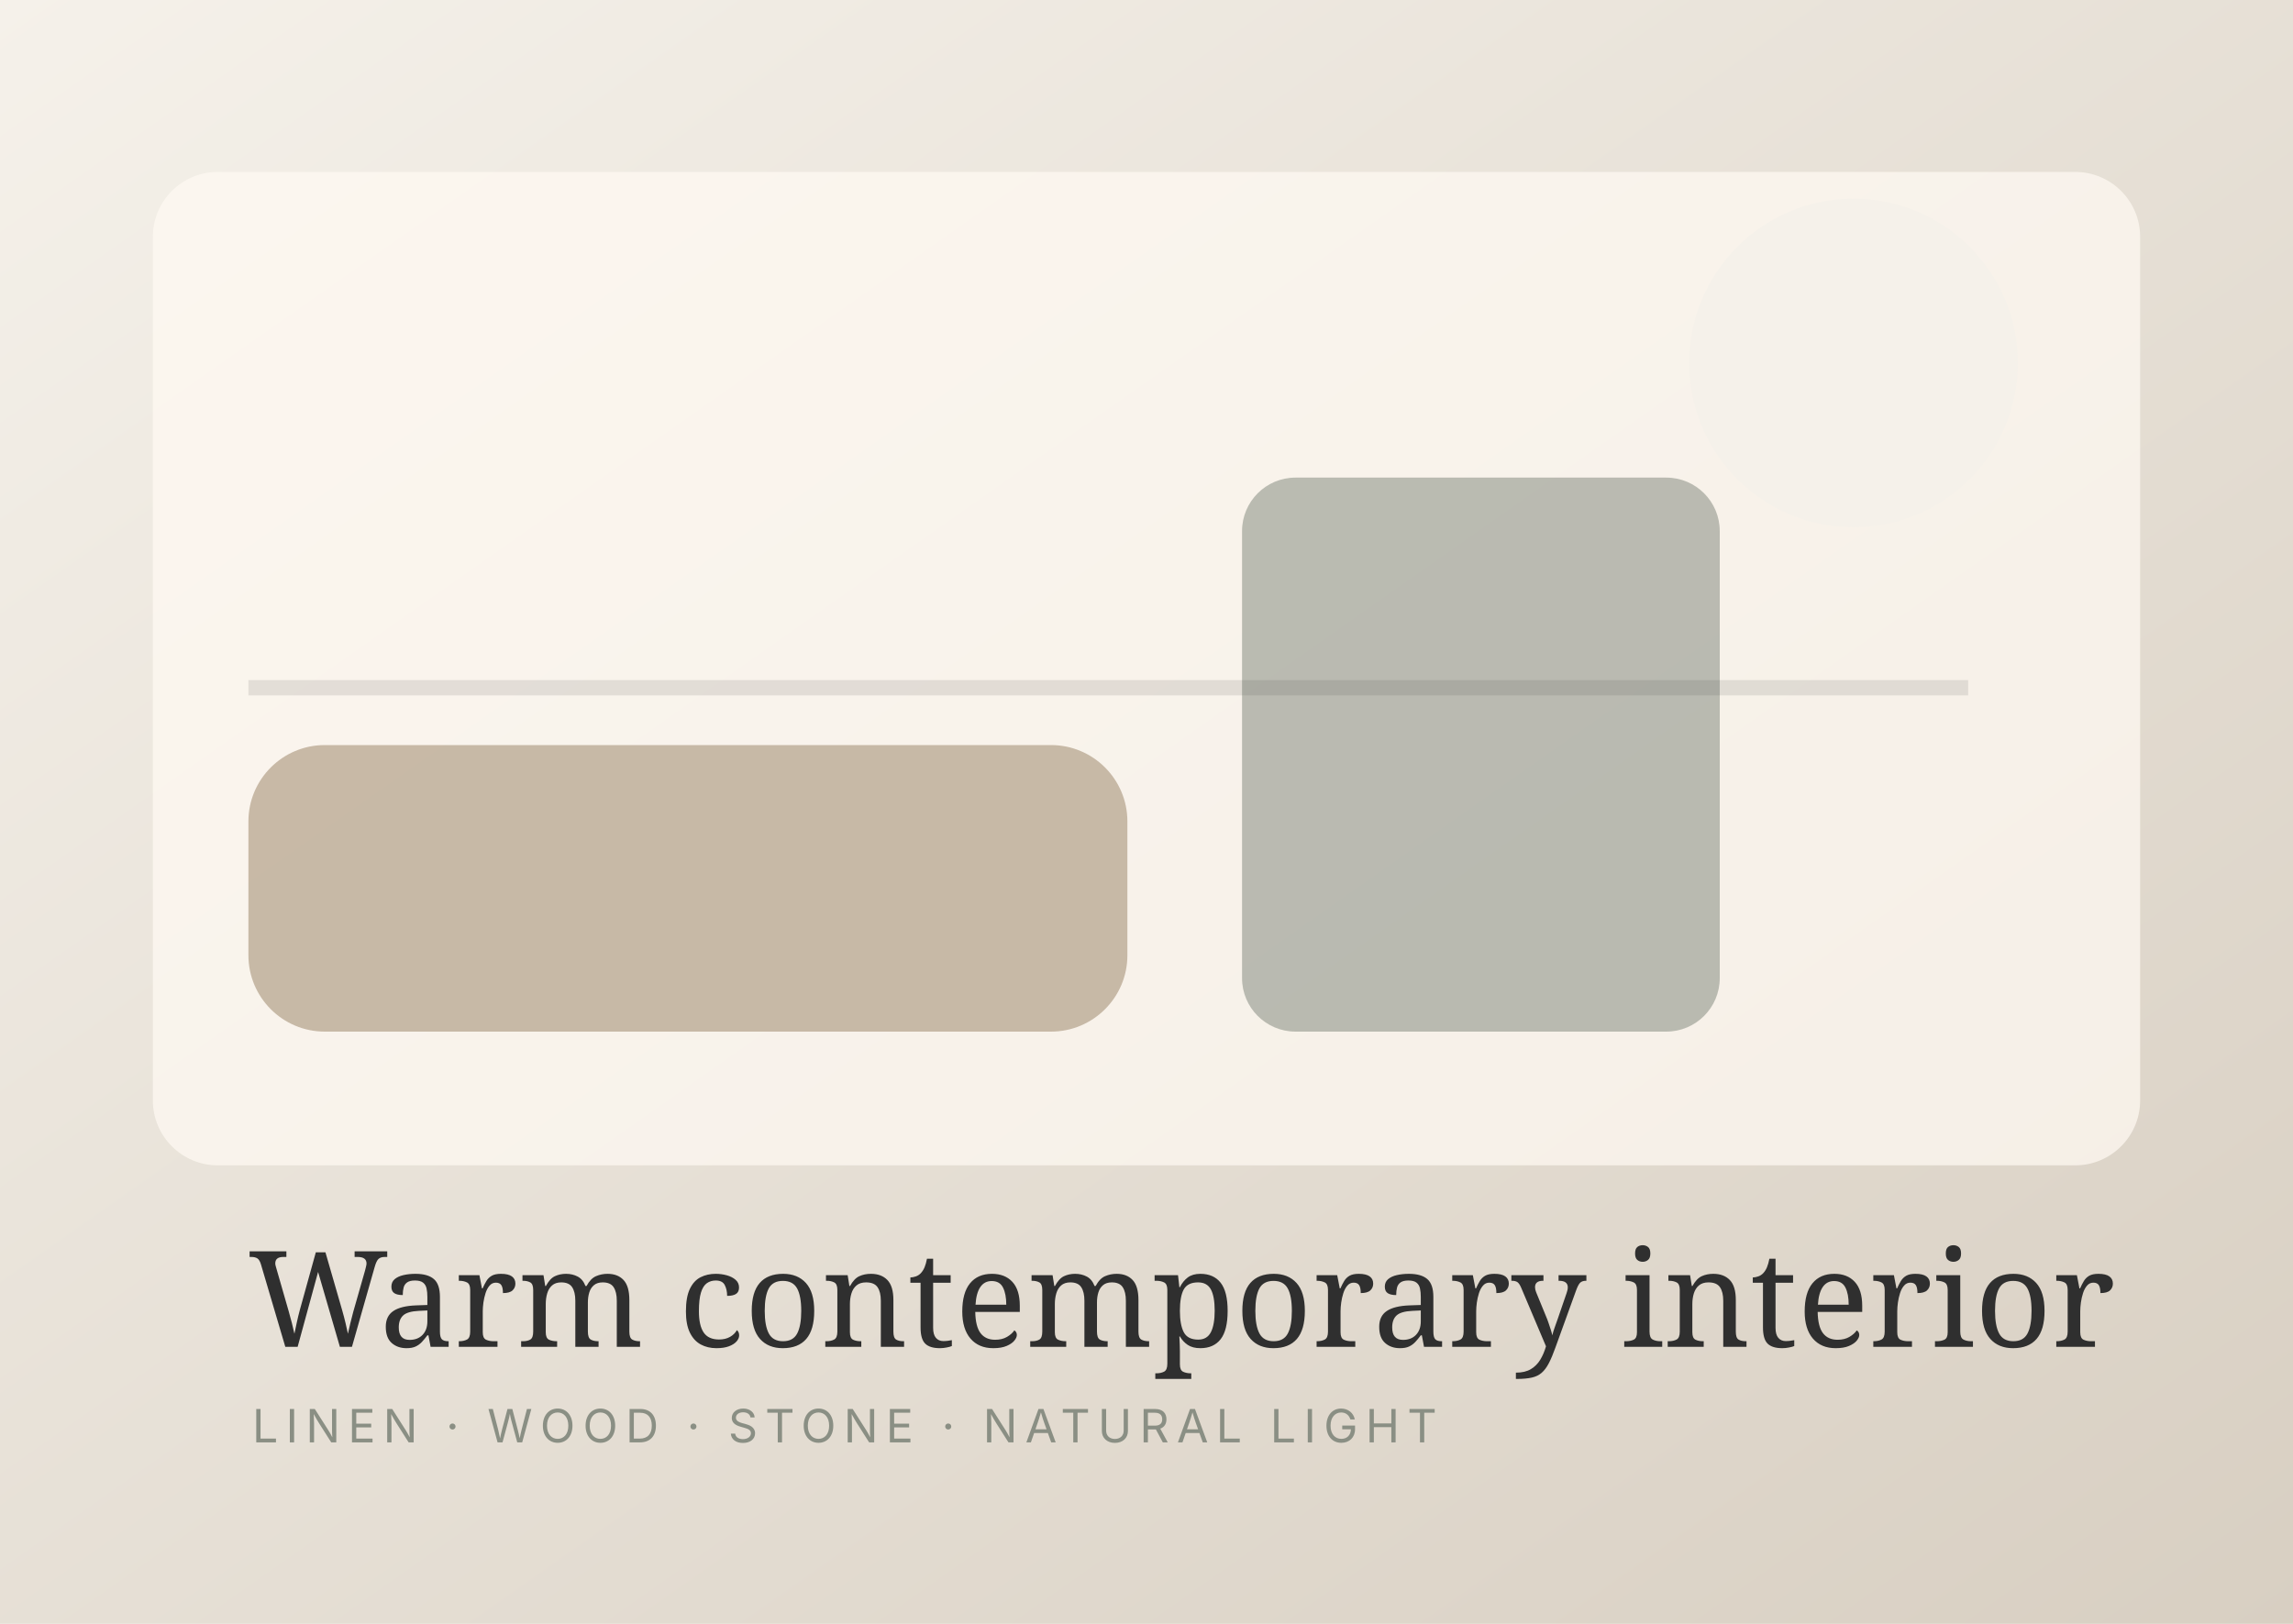
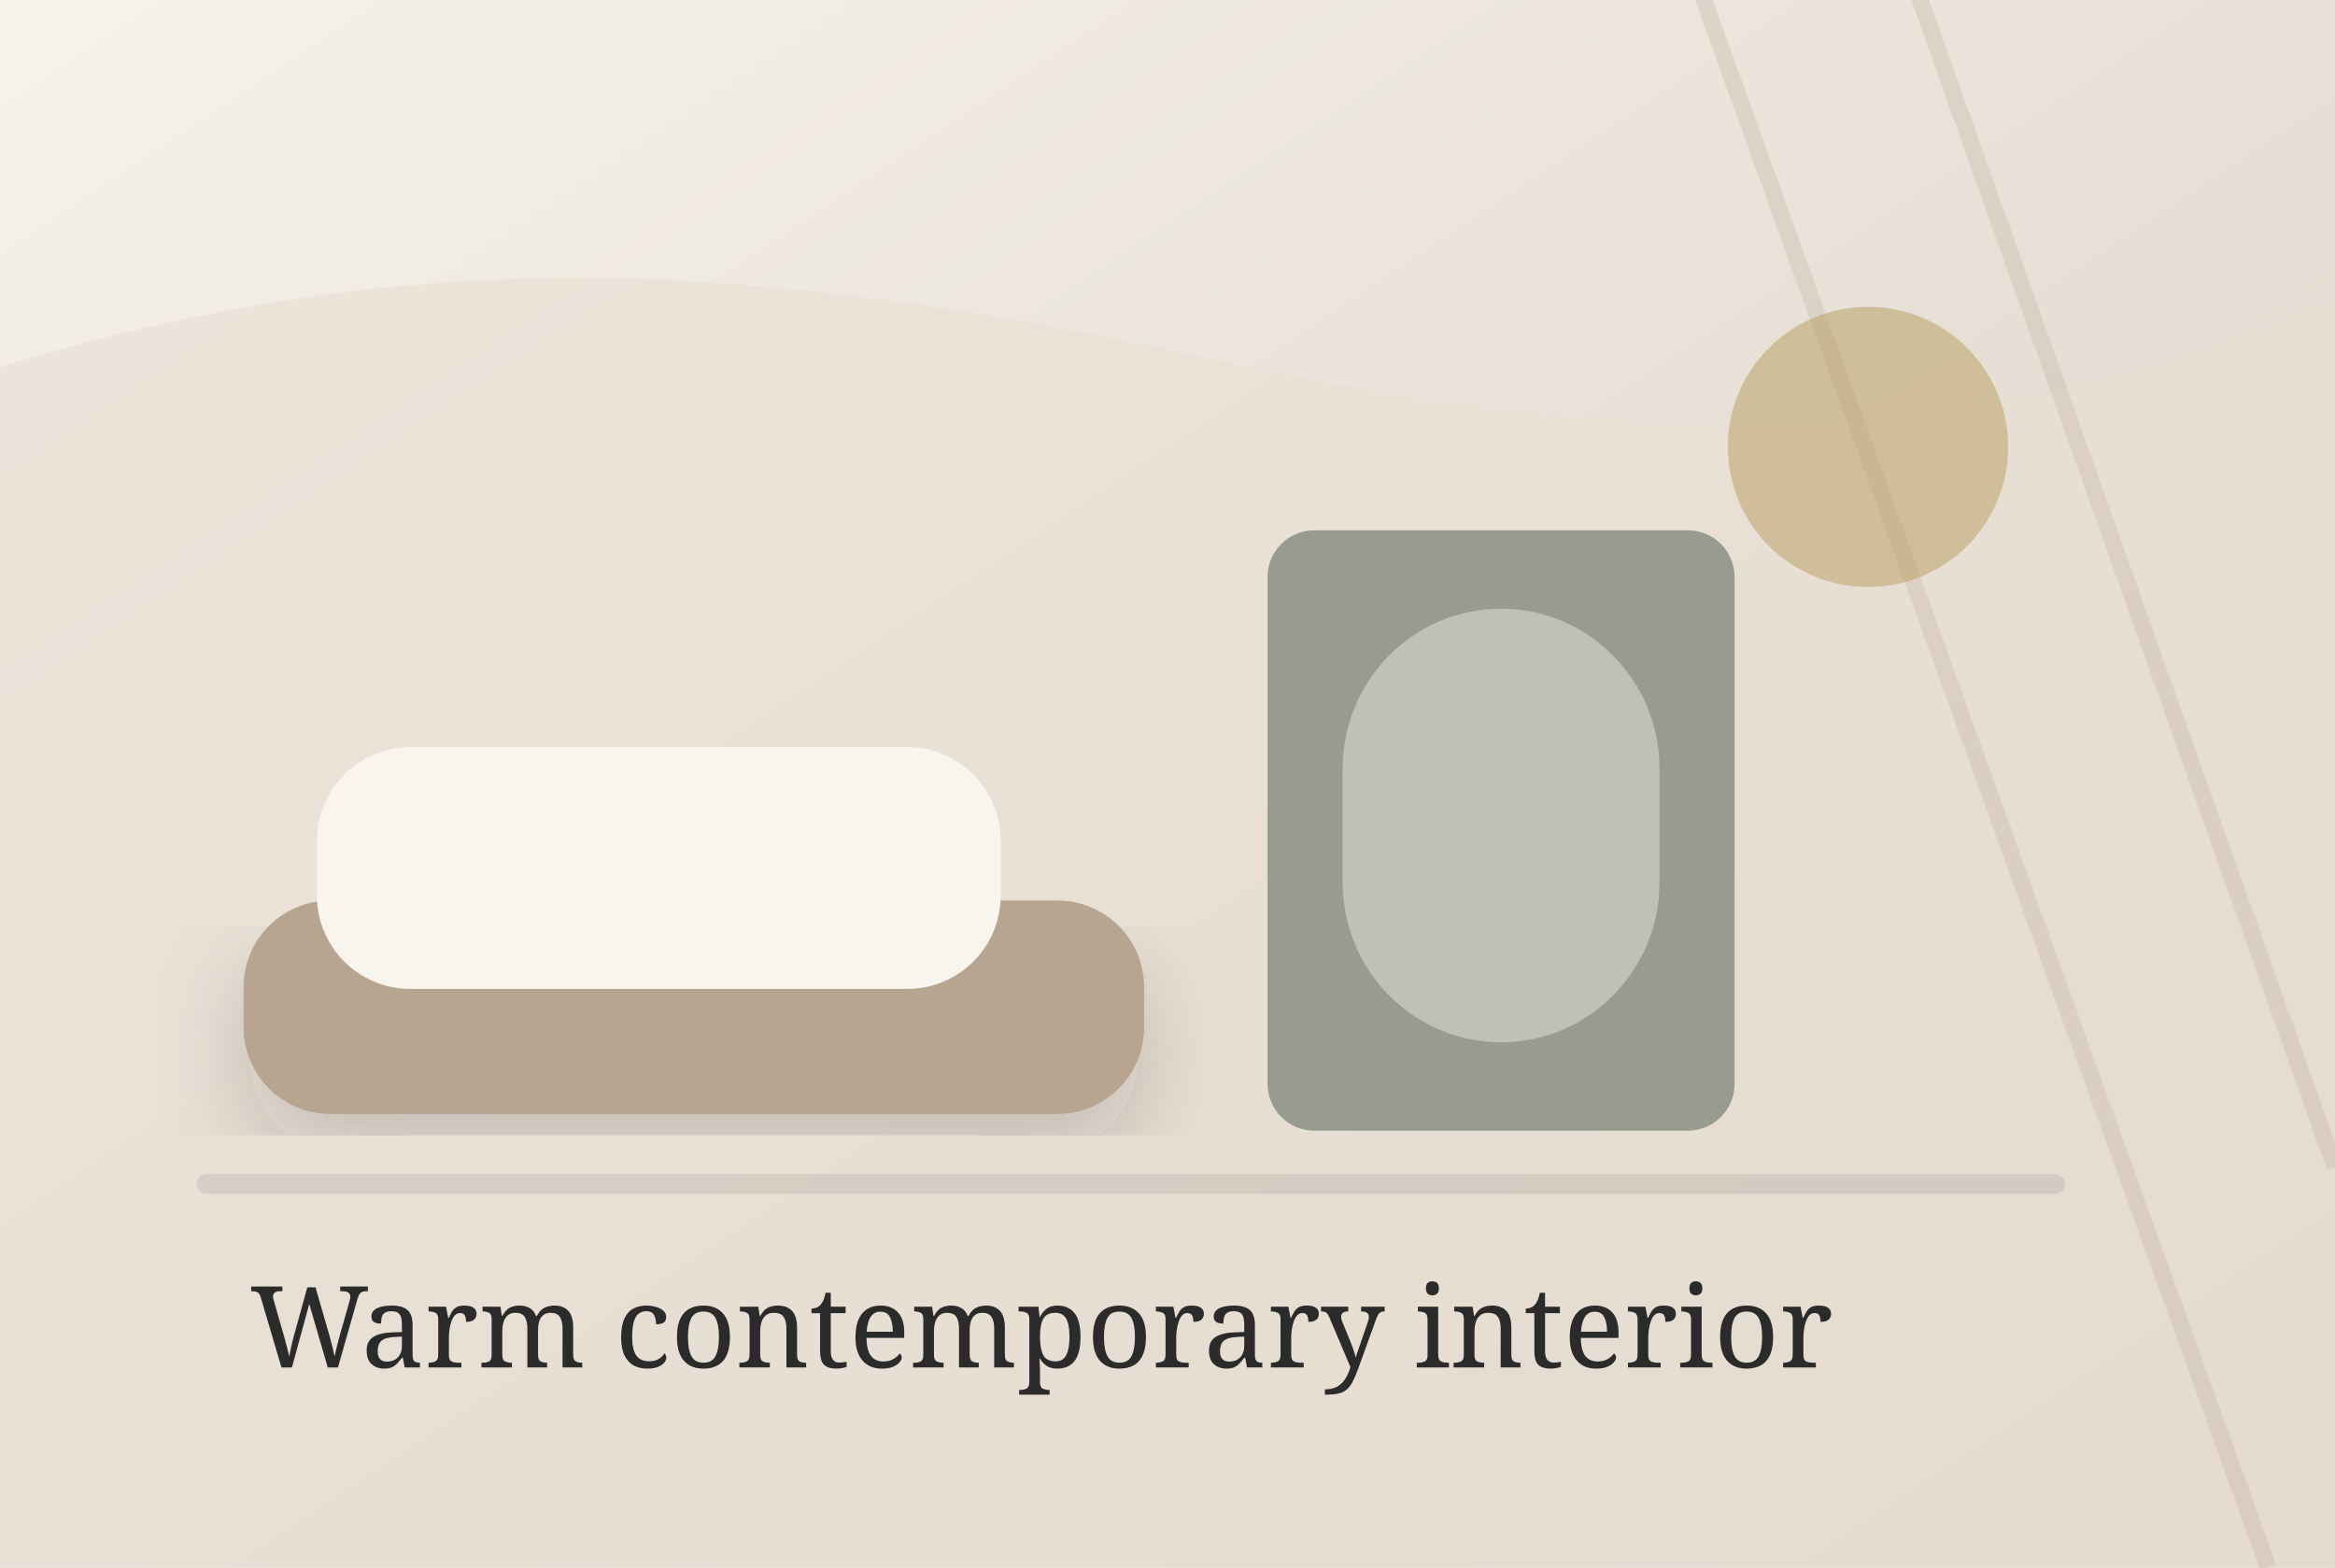
- <svg xmlns="http://www.w3.org/2000/svg" width="1200" height="850" viewBox="0 0 1200 850">
+ <svg xmlns="http://www.w3.org/2000/svg" width="1400" height="940" viewBox="0 0 1400 940">
  <defs>
-     <linearGradient id="g" x1="0" x2="1" y1="0" y2="1">
-       <stop stop-color="#F5F1EA" />
+     <linearGradient id="wall" x1="0" x2="1" y1="0" y2="1">
+       <stop stop-color="#F6F2EC" />
      <stop offset="1" stop-color="#D8CFC2" />
    </linearGradient>
+     <filter id="shadow">
+       <feDropShadow dx="0" dy="28" stdDeviation="28" flood-color="#2B2B2B" flood-opacity=".18" />
+     </filter>
  </defs>
-   <rect width="1200" height="850" fill="url(#g)" />
-   <rect x="80" y="90" width="1040" height="520" rx="34" fill="#fffaf3" opacity=".72" />
-   <rect x="130" y="390" width="460" height="150" rx="40" fill="#B7A58F" opacity=".75" />
-   <rect x="650" y="250" width="250" height="290" rx="28" fill="#8A8F84" opacity=".56" />
-   <circle cx="970" cy="190" r="86" fill="#F5F1EA" />
-   <path d="M130 360h900" stroke="#2F2F2F" opacity=".12" stroke-width="8" />
-   <text x="130" y="705" font-family="Cormorant Garamond, Georgia, serif" font-size="70" fill="#2F2F2F">Warm contemporary interior</text>
-   <text x="132" y="755" font-family="Inter, Arial" font-size="24" letter-spacing="4" fill="#8A8F84">LINEN · WOOD · STONE · NATURAL LIGHT</text>
+   <rect width="1400" height="940" fill="url(#wall)" />
+   <path d="M0 220C230 150 430 150 720 214s470 53 680-35v761H0z" fill="#E9E0D4" opacity=".7" />
+   <g opacity=".25" stroke="#B7A58F" stroke-width="10">
+     <path d="M1000-60 1360 940" />
+     <path d="M1130-60 1400 700" />
+   </g>
+   <rect x="146" y="540" width="540" height="128" rx="52" fill="#B7A58F" filter="url(#shadow)" />
+   <rect x="190" y="448" width="410" height="145" rx="56" fill="#F8F4EE" />
+   <rect x="760" y="318" width="280" height="360" rx="28" fill="#7D8478" opacity=".75" />
+   <rect x="805" y="365" width="190" height="260" rx="96" fill="#F6F2EC" opacity=".42" />
+   <circle cx="1120" cy="268" r="84" fill="#B89B5E" opacity=".5" />
+   <rect x="118" y="704" width="1120" height="12" rx="6" fill="#2B2B2B" opacity=".1" />
+   <text x="150" y="820" font-family="Cormorant Garamond, Georgia, serif" font-size="68" fill="#2B2B2B">Warm contemporary interior</text>
</svg>
